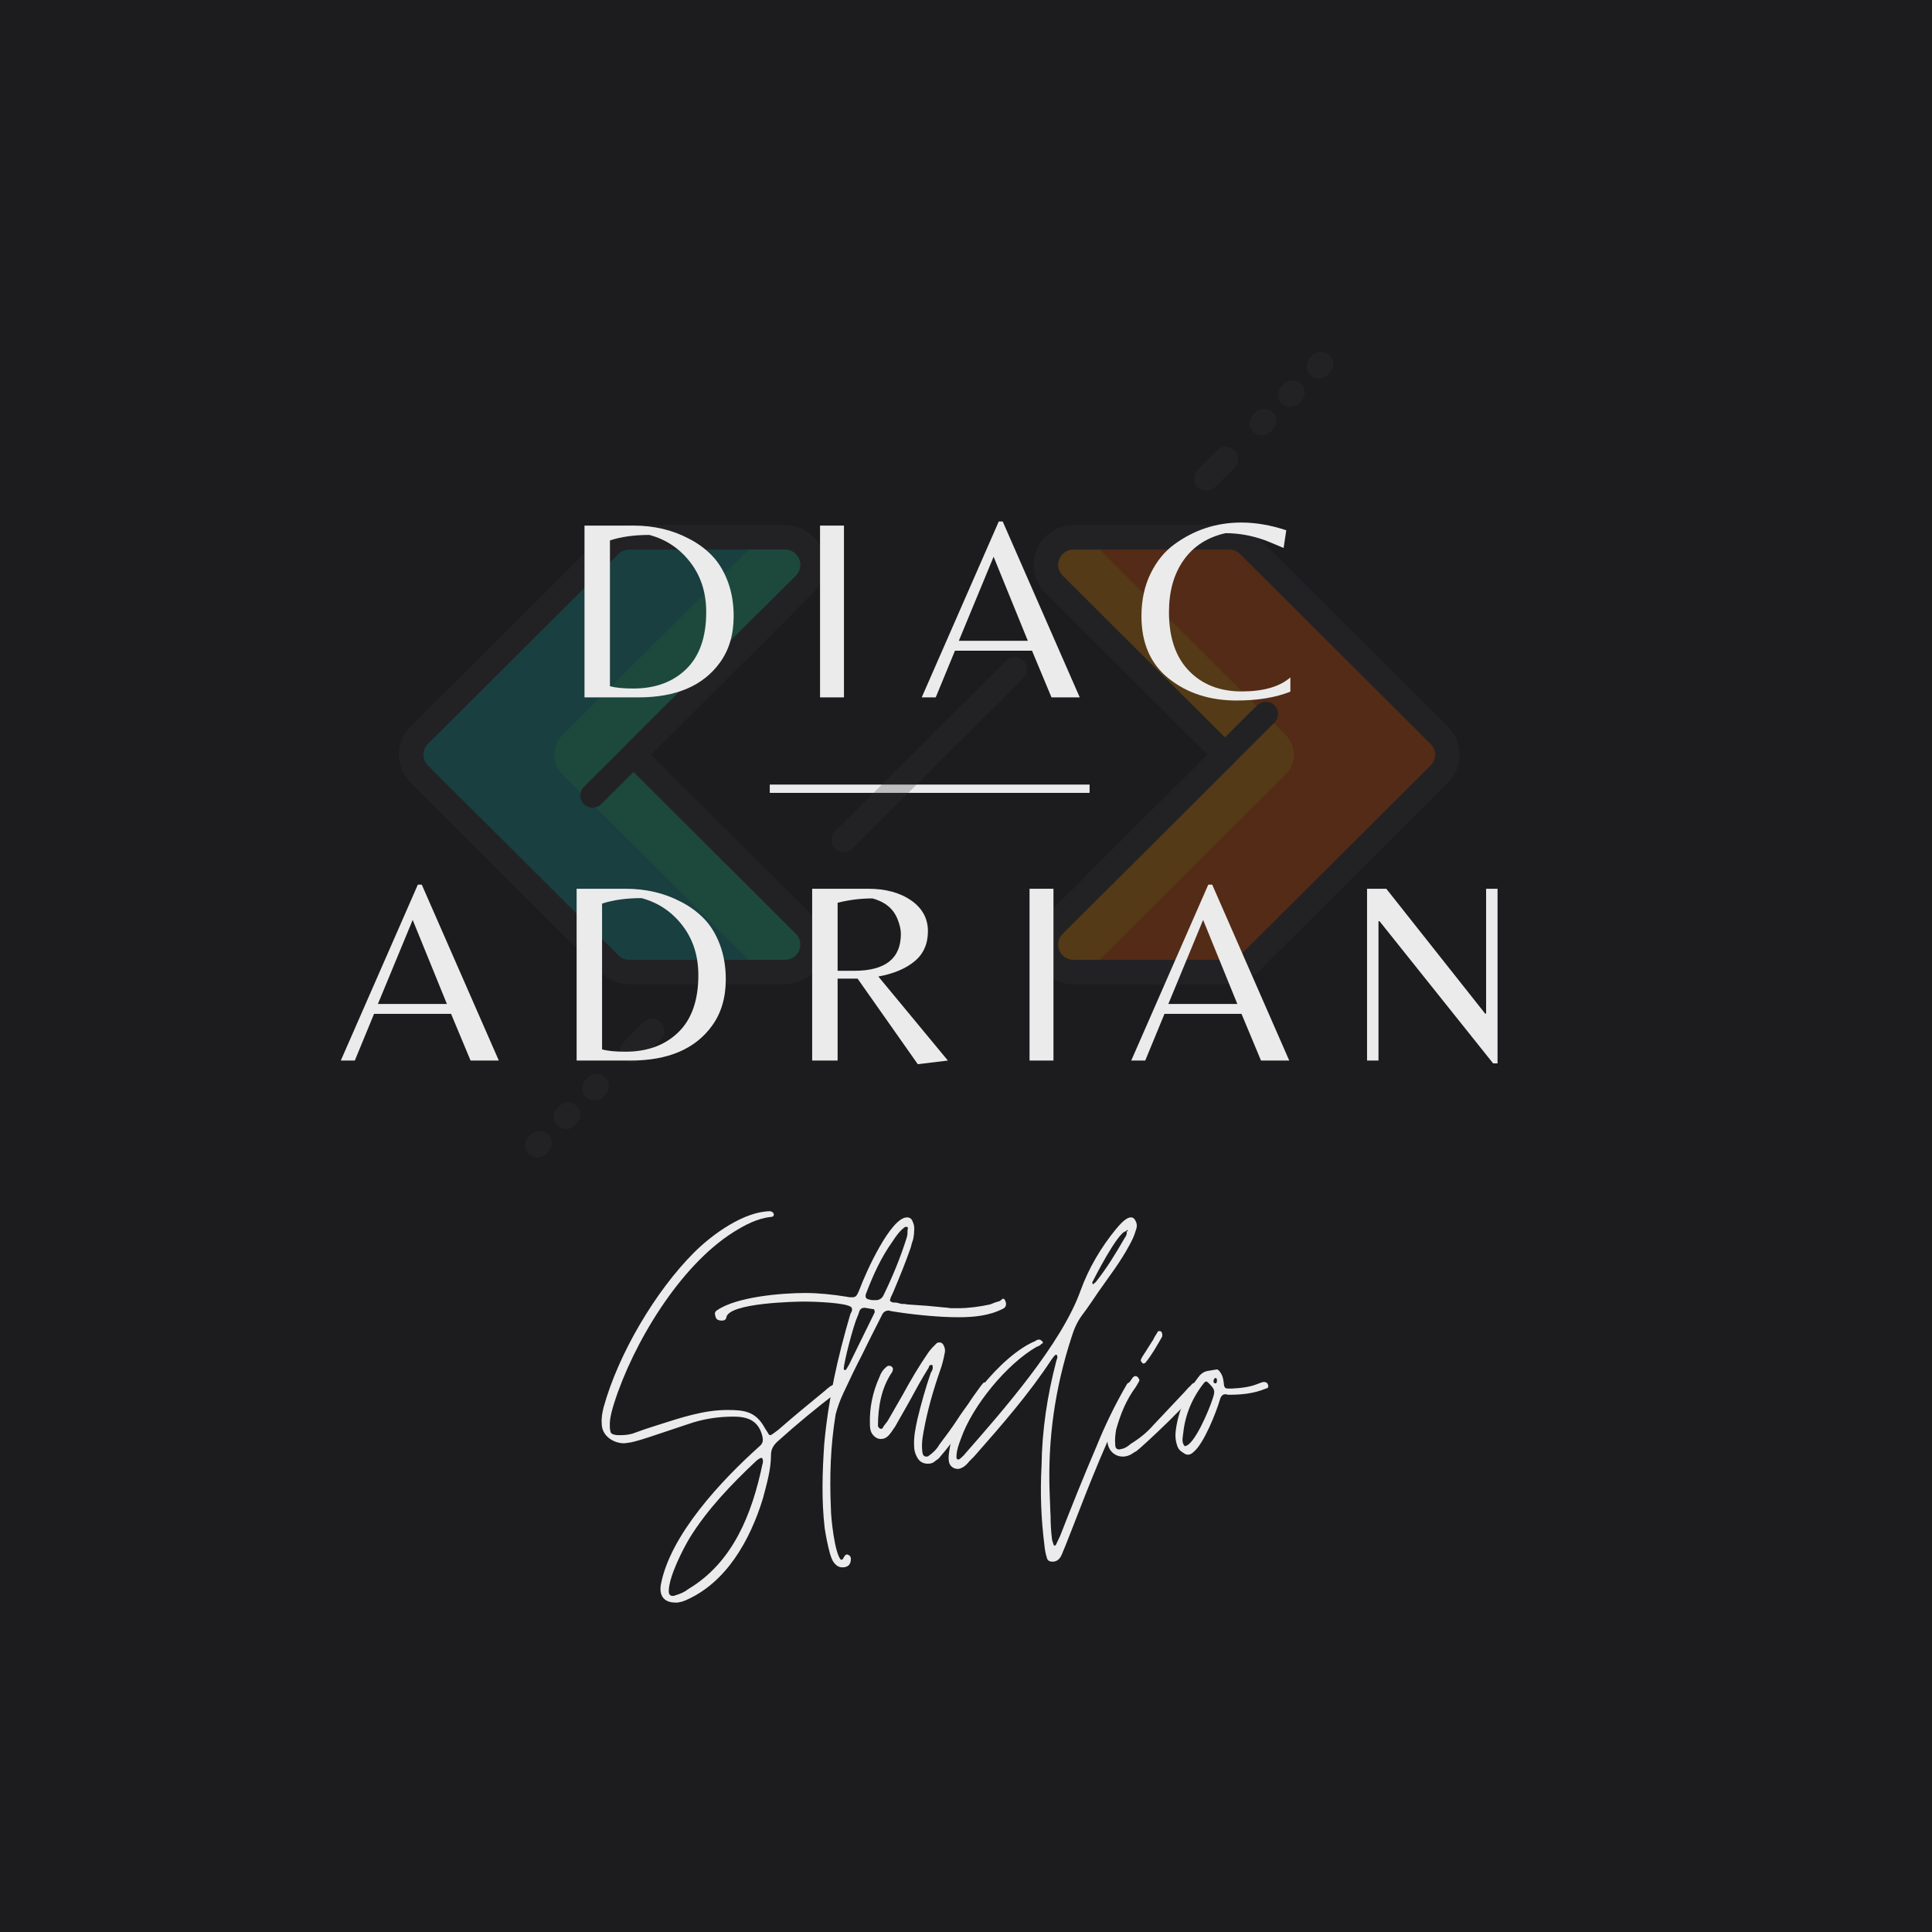
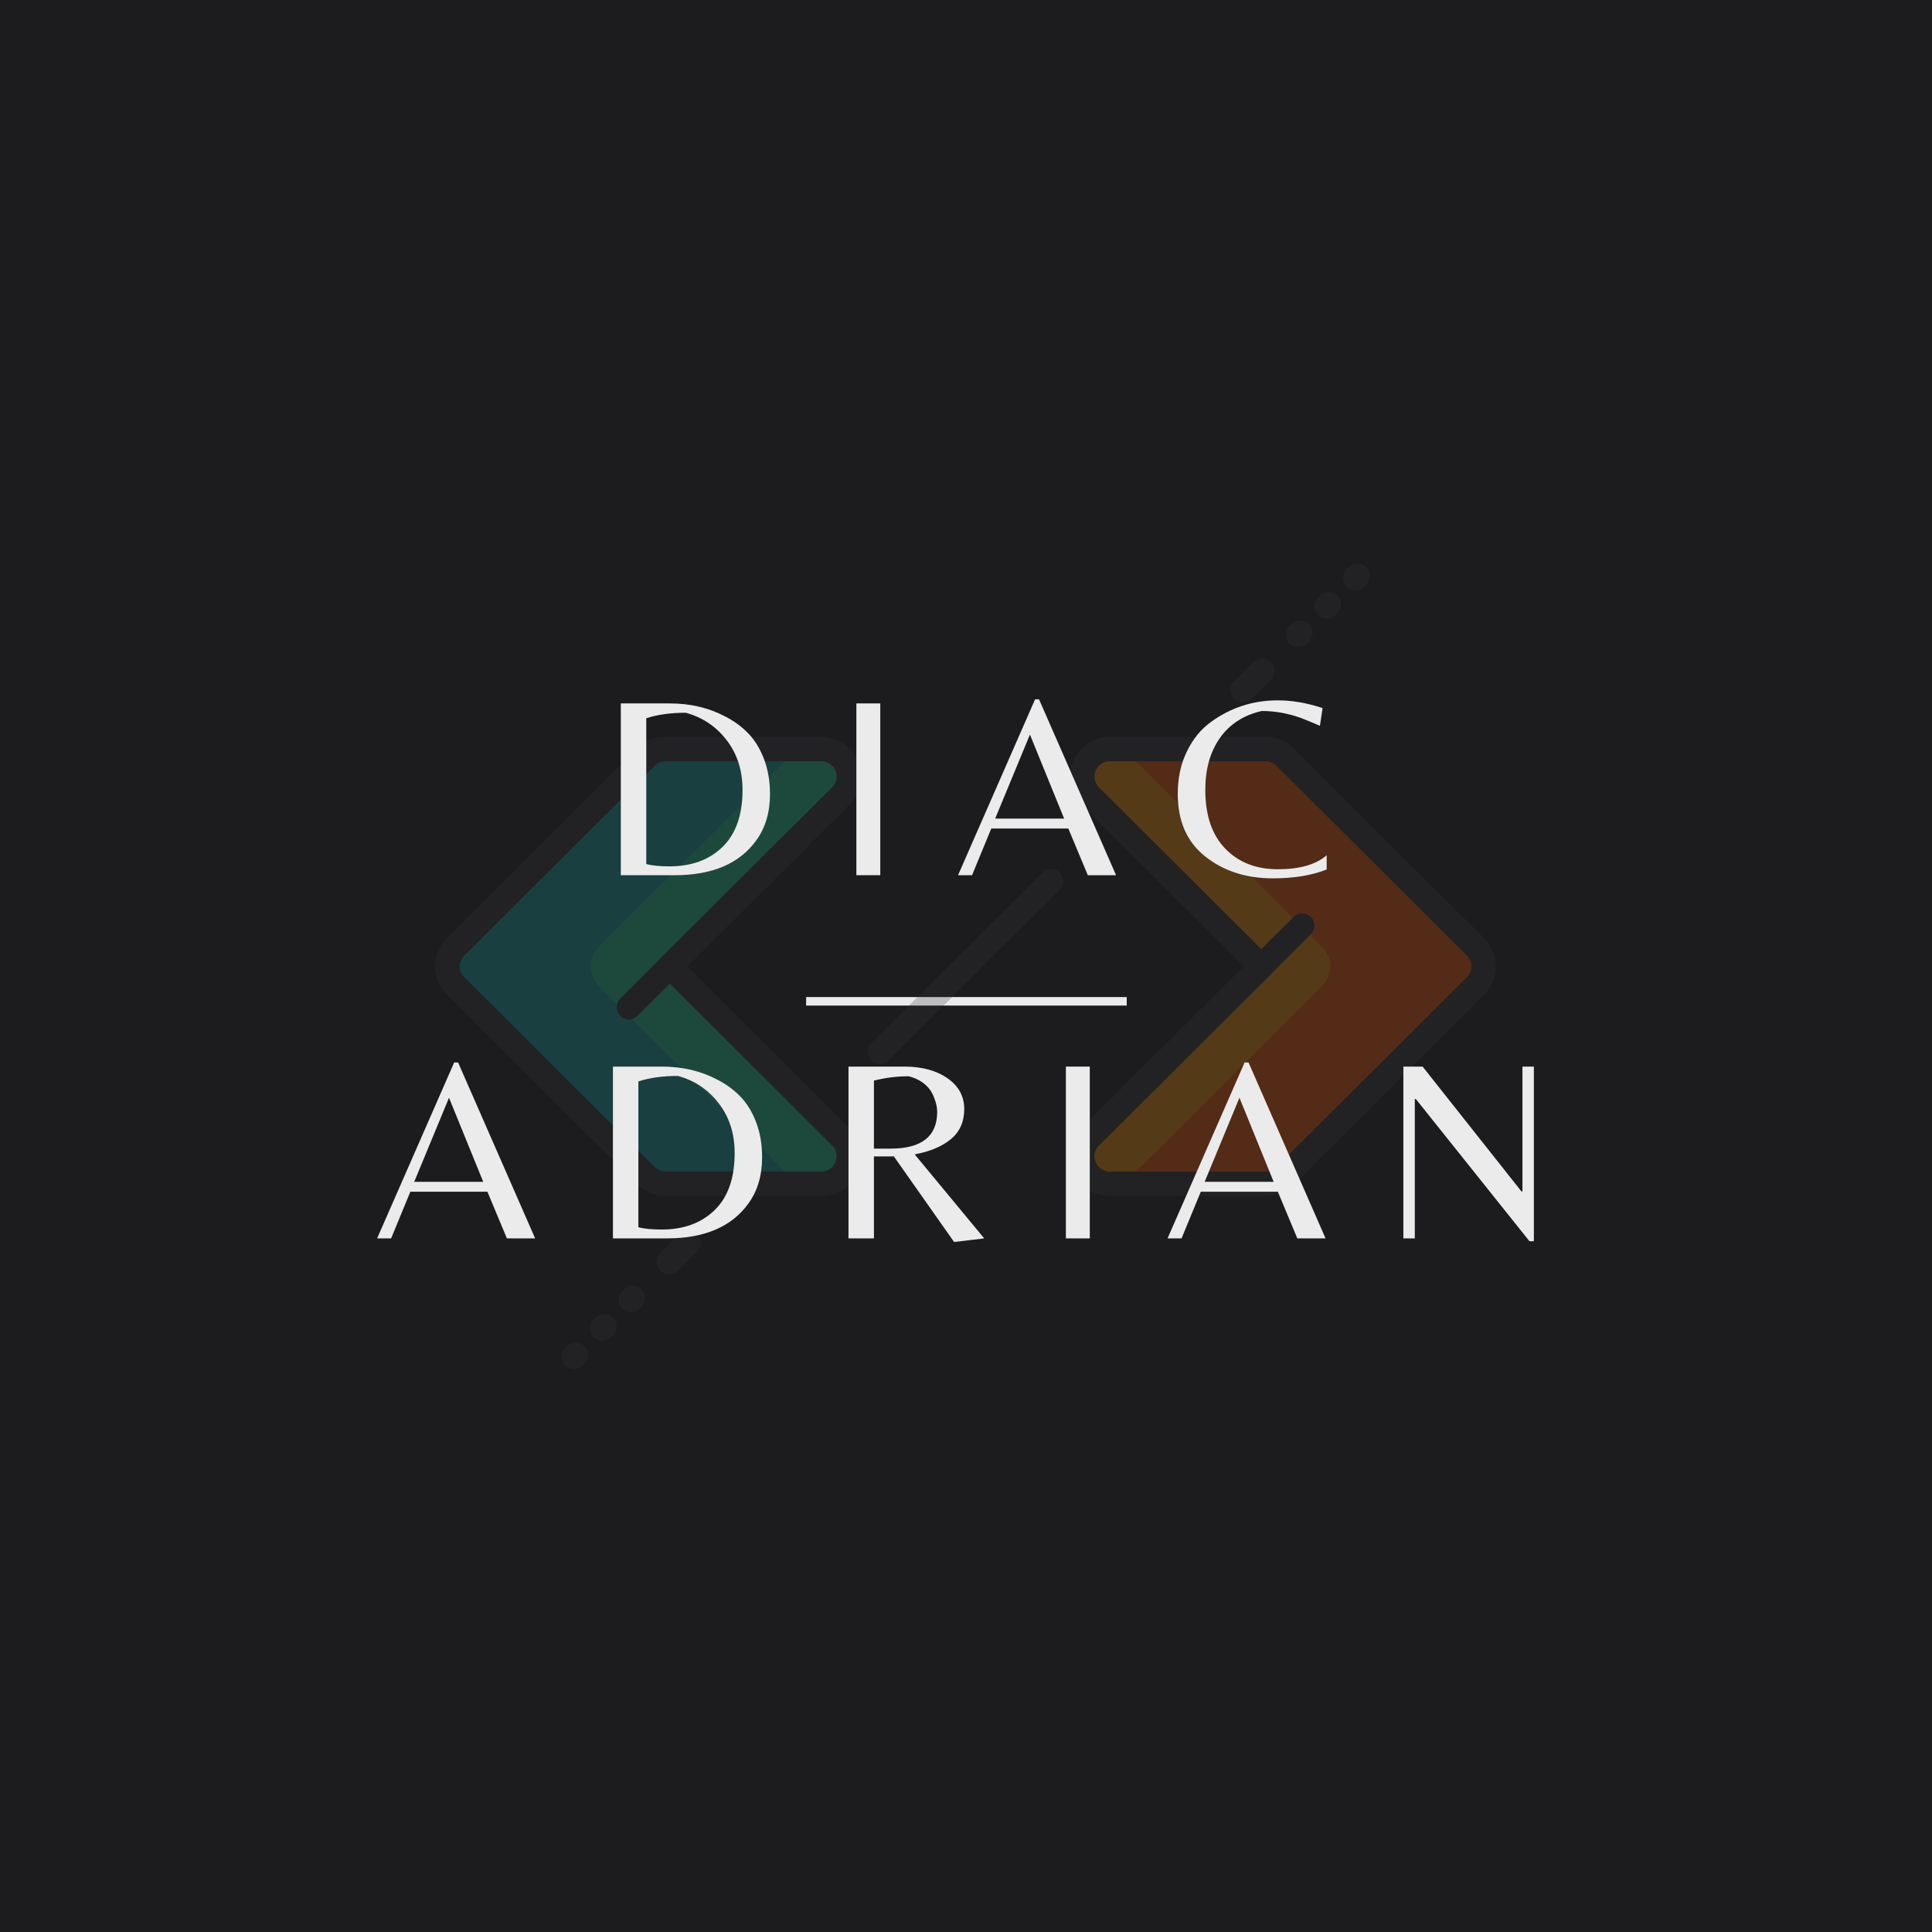
<svg xmlns="http://www.w3.org/2000/svg" xmlns:xlink="http://www.w3.org/1999/xlink" width="375pt" height="375pt" viewBox="0 0 375 375" version="1.2">
  <defs>
    <g>
      <symbol overflow="visible" id="glyph0-0">
        <path style="stroke:none;" d="" />
      </symbol>
      <symbol overflow="visible" id="glyph0-1">
        <path style="stroke:none;" d="M 4.531 0 L 4.531 -33.344 L 14.047 -33.344 C 18.016 -33.344 21.594 -32.5 24.781 -30.812 C 26.488 -29.945 27.977 -28.859 29.25 -27.547 C 30.531 -26.234 31.555 -24.562 32.328 -22.531 C 33.098 -20.5 33.484 -18.242 33.484 -15.766 C 33.484 -12.203 32.594 -9.195 30.812 -6.75 C 27.562 -2.25 22.289 0 15 0 Z M 14 -1.719 C 18.258 -1.719 21.68 -2.973 24.266 -5.484 C 26.859 -8.004 28.156 -11.695 28.156 -16.562 C 28.156 -20.32 27.129 -23.535 25.078 -26.203 C 23.023 -28.879 20.375 -30.656 17.125 -31.531 C 14.195 -31.531 11.645 -31.176 9.469 -30.469 L 9.469 -2.172 C 10.539 -1.867 12.051 -1.719 14 -1.719 Z M 14 -1.719 " />
      </symbol>
      <symbol overflow="visible" id="glyph0-2">
        <path style="stroke:none;" d="M 9.172 -33.344 L 9.172 0 L 4.531 0 L 4.531 -33.344 Z M 9.172 -33.344 " />
      </symbol>
      <symbol overflow="visible" id="glyph0-3">
        <path style="stroke:none;" d="M 0.5 0 L 15.453 -34.141 L 16.219 -34.141 L 31.172 0 L 25.688 0 L 21.906 -9.062 L 6.953 -9.062 L 3.219 0 Z M 7.703 -10.984 L 21.094 -10.984 L 14.453 -27.297 Z M 7.703 -10.984 " />
      </symbol>
      <symbol overflow="visible" id="glyph0-4">
        <path style="stroke:none;" d="M 19.891 0.609 C 14.691 0.609 10.312 -0.801 6.75 -3.625 C 3.188 -6.445 1.406 -10.492 1.406 -15.766 C 1.406 -18.848 1.992 -21.598 3.172 -24.016 C 4.348 -26.43 5.895 -28.332 7.812 -29.719 C 11.664 -32.531 15.992 -33.938 20.797 -33.938 C 23.586 -33.938 26.492 -33.438 29.516 -32.438 L 29 -29 C 27.426 -29.676 26.203 -30.18 25.328 -30.516 C 22.805 -31.422 20.27 -31.875 17.719 -31.875 C 14.195 -31.07 11.488 -29.328 9.594 -26.641 C 7.695 -23.953 6.75 -20.594 6.75 -16.562 C 6.75 -11.633 8.039 -7.832 10.625 -5.156 C 13.207 -2.488 16.613 -1.156 20.844 -1.156 C 25.07 -1.156 28.227 -2.062 30.312 -3.875 L 30.312 -1.109 C 27.426 0.035 23.953 0.609 19.891 0.609 Z M 19.891 0.609 " />
      </symbol>
      <symbol overflow="visible" id="glyph0-5">
        <path style="stroke:none;" d="M 9.469 -15.906 L 9.469 0 L 4.531 0 L 4.531 -33.344 L 15.406 -33.344 C 18.801 -33.344 21.582 -32.586 23.75 -31.078 C 25.914 -29.566 27 -27.578 27 -25.109 C 27 -22.641 26.133 -20.691 24.406 -19.266 C 22.676 -17.836 20.332 -16.852 17.375 -16.312 L 30.875 0 L 25.031 0.703 L 13.344 -15.906 Z M 9.469 -17.422 L 12.688 -17.422 C 18.727 -17.422 21.75 -19.805 21.75 -24.578 C 21.75 -25.379 21.551 -26.285 21.156 -27.297 C 20.383 -29.41 18.738 -30.801 16.219 -31.469 C 13.938 -31.469 11.688 -31.188 9.469 -30.625 Z M 9.469 -17.422 " />
      </symbol>
      <symbol overflow="visible" id="glyph0-6">
        <path style="stroke:none;" d="M 29.859 0.547 L 29 0.547 L 6.953 -27.047 L 6.75 -27.047 L 6.75 0 L 4.531 0 L 4.531 -33.344 L 8.266 -33.344 L 27.453 -9.109 L 27.641 -9.109 L 27.641 -33.344 L 29.859 -33.344 Z M 29.859 0.547 " />
      </symbol>
-       <symbol overflow="visible" id="glyph1-0">
-         <path style="stroke:none;" d="M 14.305 5.262 L 14.676 5.262 C 15.32 5.168 15.691 5.078 16.336 4.801 C 24.18 1.383 28.797 -6.828 31.289 -14.953 C 32.027 -17.812 32.855 -20.488 32.855 -23.441 C 32.855 -24.457 33.32 -25.289 34.148 -26.027 C 37.84 -29.352 41.531 -32.395 45.5 -35.441 C 45.871 -35.719 46.148 -35.902 46.332 -36.086 C 46.426 -36.18 46.516 -36.363 46.516 -36.641 C 46.516 -36.918 46.426 -37.102 46.238 -37.195 C 46.148 -37.379 46.055 -37.473 45.777 -37.473 C 45.688 -37.473 45.594 -37.473 45.5 -37.379 C 45.133 -37.102 44.762 -36.918 44.395 -36.734 C 44.023 -36.457 43.656 -36.18 43.379 -35.902 C 40.332 -33.41 37.195 -30.828 34.242 -28.242 C 33.41 -27.598 32.855 -27.227 32.766 -27.227 C 32.582 -27.227 32.395 -27.32 32.305 -27.598 C 32.211 -27.781 31.934 -28.148 31.656 -28.613 C 29.902 -31.844 27.688 -32.117 24.367 -32.117 C 19.844 -32.117 15.414 -30.641 11.074 -29.258 C 10.246 -28.98 9.32 -28.703 8.492 -28.426 C 7.66 -28.148 6.738 -27.781 5.906 -27.504 C 5.168 -27.32 4.43 -27.227 3.691 -27.227 C 3.23 -27.227 2.77 -27.227 2.492 -27.32 C 1.938 -27.41 1.66 -27.688 1.66 -28.148 C 1.57 -28.426 1.57 -28.613 1.57 -28.887 C 1.57 -29.164 1.57 -29.352 1.57 -29.625 C 1.66 -31.012 2.031 -32.211 2.398 -33.41 C 6.09 -45.039 15.137 -60.086 25.566 -66.637 C 27.781 -68.023 30.18 -69.312 32.855 -69.59 C 33.227 -69.59 33.41 -69.773 33.41 -70.145 C 33.32 -70.422 33.043 -70.605 32.766 -70.699 C 27.688 -70.699 21.504 -66.27 17.906 -62.668 C 10.43 -55.191 3.23 -43.008 0.371 -32.672 C 0.094 -31.566 -0.094 -30.551 0 -29.441 C 0 -27.137 2.215 -25.656 4.336 -25.656 C 4.613 -25.656 5.078 -25.75 5.723 -25.844 C 6.922 -26.121 8.121 -26.488 9.23 -26.859 L 16.707 -29.352 C 19.566 -30.363 22.52 -30.828 25.566 -30.828 C 28.148 -30.828 30.273 -30.18 31.102 -27.32 C 31.379 -26.305 31.379 -25.656 30.551 -25.012 C 23.352 -18.551 13.199 -7.844 11.445 1.938 C 11.168 4.062 12.184 5.262 14.305 5.262 Z M 13.754 3.969 C 13.289 3.969 13.012 3.691 13.012 3.047 C 13.012 0.277 15.691 -4.984 17.074 -7.293 C 20.488 -12.828 25.195 -17.719 29.902 -22.152 C 29.996 -22.242 30.18 -22.426 30.363 -22.52 C 30.457 -22.613 30.641 -22.703 30.828 -22.797 C 31.012 -22.891 31.195 -22.797 31.289 -22.426 C 31.289 -22.059 31.289 -21.781 31.195 -21.598 C 29.164 -11.906 25.473 -2.586 16.891 2.586 C 16.059 3.23 15.23 3.598 14.215 3.875 C 14.121 3.969 13.938 3.969 13.754 3.969 Z M 13.754 3.969 " />
-       </symbol>
-       <symbol overflow="visible" id="glyph1-1">
-         <path style="stroke:none;" d="M 2.309 -1.57 C 3.414 -1.57 3.969 -2.121 3.969 -3.23 C 3.969 -3.598 3.785 -3.875 3.508 -3.969 C 3.414 -3.969 3.414 -3.969 3.414 -4.062 C 3.324 -4.062 3.324 -4.062 3.23 -4.062 C 3.047 -4.062 2.859 -3.969 2.77 -3.785 C 2.676 -3.691 2.586 -3.508 2.492 -3.324 C 2.398 -3.137 2.309 -3.047 2.031 -3.047 C 0.832 -4.246 0.094 -11.168 0.094 -12.922 C -0.184 -19.105 0 -25.105 1.016 -31.289 C 1.383 -32.672 1.848 -33.965 2.492 -35.348 C 3.691 -37.934 4.891 -40.426 6.184 -42.918 C 7.383 -45.41 8.676 -47.902 9.969 -50.484 C 10.246 -51.133 10.707 -51.41 11.262 -51.41 C 11.352 -51.41 11.445 -51.41 11.535 -51.41 C 11.535 -51.316 11.629 -51.316 11.723 -51.316 C 15.504 -50.672 20.859 -50.117 24.828 -50.117 C 27.781 -50.117 30.828 -50.395 33.504 -51.777 C 34.148 -52.055 34.242 -52.793 33.871 -53.438 C 33.781 -53.625 33.688 -53.715 33.504 -53.715 C 33.41 -53.715 33.32 -53.625 33.227 -53.531 C 33.133 -53.438 32.949 -53.348 32.855 -53.254 C 32.582 -53.16 32.211 -53.07 31.934 -52.977 C 31.656 -52.887 31.289 -52.699 31.012 -52.609 C 28.887 -52.148 26.766 -51.871 24.734 -51.871 C 24.457 -51.871 24.09 -51.871 23.812 -51.871 C 23.441 -51.871 23.074 -51.871 22.797 -51.961 C 21.414 -52.055 20.121 -52.238 18.828 -52.332 C 17.445 -52.422 16.152 -52.516 14.859 -52.609 C 14.582 -52.699 14.305 -52.699 14.027 -52.699 C 13.754 -52.699 13.383 -52.793 13.105 -52.887 C 12.828 -52.977 12.551 -52.977 12.273 -52.977 C 12 -52.977 11.812 -53.07 11.535 -53.348 C 11.629 -53.715 11.723 -54.086 11.906 -54.363 C 12 -54.641 12.184 -54.914 12.273 -55.191 C 13.477 -58.055 14.582 -60.73 15.598 -63.684 C 15.691 -64.145 15.875 -64.699 16.059 -65.254 C 16.152 -65.715 16.242 -66.27 16.242 -66.82 C 16.336 -67.469 16.242 -68.113 15.969 -68.668 C 15.781 -69.223 15.414 -69.5 14.859 -69.5 C 11.723 -69.5 6.922 -58.977 5.629 -55.469 C 5.168 -54.363 4.984 -53.992 4.246 -53.992 C 3.875 -53.992 3.508 -53.992 3.23 -54.086 C 0.371 -54.547 -2.309 -54.824 -4.891 -54.824 C -9.508 -54.824 -18.184 -54.086 -21.965 -51.5 C -22.426 -51.223 -22.52 -50.855 -22.336 -50.395 C -22.242 -49.746 -21.875 -49.469 -21.043 -49.469 C -20.582 -49.469 -20.305 -49.656 -20.211 -50.023 C -19.938 -52.977 -6.277 -53.16 -4.984 -53.16 C -3.508 -53.16 3.137 -52.977 4.062 -52.055 C 4.336 -51.594 4.152 -51.223 3.875 -50.762 C 1.383 -42.27 -0.371 -34.426 -1.199 -25.566 C -1.57 -20.027 -1.754 -14.676 -1.109 -9.137 C -0.832 -7.383 -0.555 -6 -0.094 -4.246 C 0.184 -3.414 0.371 -2.676 1.109 -2.031 C 1.383 -1.754 1.848 -1.57 2.309 -1.57 Z M 2.676 -39.871 C 2.676 -39.871 2.676 -39.965 2.586 -40.055 C 2.586 -41.348 4.43 -48.453 5.262 -50.301 C 5.352 -50.395 5.352 -50.578 5.445 -50.762 C 5.539 -50.945 5.539 -51.133 5.629 -51.316 C 5.816 -51.777 6.184 -51.961 6.645 -51.961 L 8.305 -51.684 C 8.398 -51.684 8.492 -51.684 8.492 -51.594 C 8.492 -51.5 8.492 -51.5 8.582 -51.41 L 8.582 -51.039 L 3.598 -40.887 L 3.047 -39.965 C 2.953 -39.871 2.859 -39.871 2.676 -39.871 Z M 8.859 -53.438 C 8.215 -53.438 7.844 -53.438 7.66 -53.531 C 6.922 -53.625 6.645 -53.992 6.922 -54.73 C 8.305 -58.332 9.785 -61.652 12.09 -64.883 C 12.738 -65.898 13.477 -66.914 14.492 -67.652 C 14.766 -67.652 14.859 -67.652 14.859 -67.652 C 14.953 -67.652 15.043 -67.559 15.043 -67.375 C 14.953 -67.098 14.953 -66.73 14.953 -66.453 C 14.953 -66.082 14.859 -65.715 14.766 -65.438 C 13.566 -61.652 12.09 -58.055 10.336 -54.453 C 10.059 -53.809 9.508 -53.438 8.859 -53.438 Z M 8.859 -53.438 " />
-       </symbol>
-       <symbol overflow="visible" id="glyph1-2">
-         <path style="stroke:none;" d="M 11.074 -21.688 C 11.723 -21.688 12.184 -21.875 12.645 -22.336 C 13.012 -22.52 13.289 -22.797 13.477 -23.074 C 14.215 -23.906 14.859 -24.734 15.504 -25.566 L 22.152 -35.258 C 22.242 -35.348 22.426 -35.535 22.52 -35.719 C 22.613 -35.902 22.703 -36.086 22.797 -36.273 C 23.074 -36.641 22.797 -37.102 22.426 -37.379 C 22.336 -37.473 22.242 -37.473 22.152 -37.473 C 21.965 -37.473 21.781 -37.379 21.688 -37.195 C 21.504 -37.012 21.32 -36.734 21.043 -36.363 C 20.305 -35.348 19.566 -34.332 18.922 -33.32 C 18.184 -32.305 17.445 -31.289 16.797 -30.273 C 16.242 -29.441 15.691 -28.613 15.137 -27.875 C 14.492 -27.043 13.938 -26.211 13.289 -25.383 C 12.828 -24.551 12.09 -23.812 11.168 -23.168 C 11.074 -23.074 10.891 -23.074 10.707 -23.074 C 10.43 -23.074 10.152 -23.258 10.059 -23.629 C 9.785 -25.105 9.969 -26.488 10.246 -27.965 C 10.984 -32.027 12.09 -35.902 13.477 -39.871 C 13.844 -40.887 14.121 -41.996 14.305 -43.008 C 14.492 -43.656 14.398 -44.211 14.027 -44.855 C 13.844 -45.133 13.566 -45.227 13.289 -45.227 C 13.012 -45.227 12.828 -45.133 12.738 -45.039 C 12.09 -44.395 11.629 -43.934 11.168 -43.285 C 9.32 -40.609 7.754 -37.934 6.184 -35.07 L 3.324 -30.09 C 3.137 -29.812 2.953 -29.535 2.77 -29.352 C 2.586 -29.074 2.398 -28.887 2.309 -28.613 C 2.121 -28.426 1.938 -28.426 1.754 -28.52 C 1.66 -28.613 1.477 -28.703 1.383 -28.98 C 1.383 -32.672 2.031 -36.457 4.152 -39.504 C 4.336 -39.965 4.336 -40.242 4.152 -40.426 C 3.969 -40.609 3.785 -40.703 3.598 -40.703 C 3.324 -40.703 3.137 -40.609 2.953 -40.426 C 2.398 -39.965 1.938 -39.316 1.66 -38.488 C 0.371 -35.625 -0.277 -32.582 -0.184 -29.441 C -0.184 -28.703 -0.094 -28.059 0.184 -27.598 C 0.645 -26.859 1.293 -26.488 1.938 -26.488 C 2.492 -26.488 2.953 -26.672 3.414 -27.137 C 3.875 -27.598 4.246 -28.242 4.707 -28.887 L 7.383 -33.594 C 8.582 -35.809 9.785 -38.027 11.168 -40.242 C 11.262 -40.332 11.262 -40.516 11.352 -40.703 C 11.445 -40.793 11.629 -40.887 11.906 -40.887 C 12.184 -40.242 11.906 -39.777 11.629 -39.316 C 10.613 -36.363 9.785 -33.41 9.047 -30.363 C 8.676 -28.613 8.305 -26.949 8.398 -25.195 C 8.398 -24.367 8.582 -23.719 8.859 -23.168 C 9.32 -22.152 10.059 -21.688 11.074 -21.688 Z M 11.074 -21.688 " />
-       </symbol>
-       <symbol overflow="visible" id="glyph1-3">
-         <path style="stroke:none;" d="M 14.492 -2.676 C 15.691 -2.676 16.152 -3.598 16.52 -4.613 C 17.168 -6.09 17.719 -7.66 18.367 -9.23 C 21.781 -18.09 25.289 -26.949 29.625 -35.441 C 29.902 -35.902 29.996 -36.273 30.09 -36.641 C 30.18 -36.918 29.996 -37.102 29.719 -37.379 C 29.625 -37.473 29.535 -37.473 29.441 -37.473 C 29.352 -37.473 29.164 -37.379 28.98 -37.195 C 26.672 -33.227 24.734 -29.258 22.98 -24.918 C 20.488 -19.105 18.273 -13.566 15.969 -7.66 L 15.137 -5.906 C 15.137 -5.816 15.043 -5.816 14.766 -5.816 C 14.676 -6.09 14.492 -6.555 14.398 -7.016 C 14.215 -8.492 14.121 -9.969 14.121 -11.535 C 14.027 -13.012 14.027 -14.492 13.938 -16.059 C 13.566 -26.488 14.953 -36.273 18.184 -46.238 C 18.645 -47.715 19.199 -49.102 20.211 -50.484 C 21.414 -52.055 22.426 -53.625 23.441 -55.102 C 24.457 -56.578 25.566 -58.055 26.582 -59.531 C 27.598 -61.008 28.613 -62.574 29.441 -64.145 C 29.902 -64.977 30.363 -65.898 30.641 -66.914 C 30.918 -67.559 30.918 -68.113 30.734 -68.574 C 30.457 -69.223 30.18 -69.5 29.719 -69.5 C 28.703 -69.5 27.504 -68.023 26.859 -67.281 C 23.906 -63.684 21.504 -59.621 19.938 -55.285 C 16.242 -44.949 4.891 -32.027 -2.309 -23.812 C -2.676 -23.352 -3.047 -22.98 -3.508 -22.613 C -3.598 -22.52 -3.691 -22.52 -3.969 -22.52 C -4.062 -22.613 -4.152 -22.797 -4.152 -22.891 C -4.152 -24.273 -3.691 -25.473 -3.23 -26.672 C -1.016 -32.949 5.629 -41.07 11.445 -44.395 C 11.812 -44.484 12.09 -44.672 12.367 -44.949 C 12.645 -45.039 12.738 -45.227 12.461 -45.5 C 12.367 -45.594 12.273 -45.594 12.184 -45.688 C 12.09 -45.777 12 -45.777 11.906 -45.777 C 11.629 -45.777 11.352 -45.688 11.168 -45.5 C 4.613 -42.824 -4.613 -31.566 -5.539 -24.18 C -5.629 -23.535 -5.723 -22.891 -5.629 -22.242 C -5.539 -21.227 -4.707 -20.676 -3.875 -20.676 C -3.508 -20.676 -3.137 -20.859 -2.676 -21.137 C -2.309 -21.414 -1.938 -21.781 -1.66 -22.152 C -1.383 -22.426 -1.016 -22.797 -0.738 -23.074 C 4.707 -29.258 9.875 -35.164 14.305 -41.902 C 14.582 -42.27 14.766 -42.547 14.953 -42.734 C 15.043 -42.824 15.137 -42.824 15.32 -42.824 C 15.598 -42.363 15.32 -41.996 15.23 -41.625 C 13.477 -34.887 12.461 -28.242 12.367 -21.227 C 12.09 -16.059 12.273 -11.074 12.922 -5.906 C 13.012 -5.078 13.105 -4.336 13.383 -3.508 C 13.477 -2.953 13.844 -2.676 14.492 -2.676 Z M 22.426 -56.484 C 22.242 -56.668 22.152 -56.855 22.242 -56.945 C 22.52 -57.5 27.227 -66.82 28.797 -66.82 C 28.887 -67.008 28.98 -67.098 29.074 -67.008 C 29.164 -66.914 29.074 -66.82 28.887 -66.73 C 28.98 -66.27 28.797 -65.898 28.52 -65.531 C 26.766 -62.484 25.012 -59.621 22.891 -56.945 C 22.797 -56.855 22.703 -56.762 22.613 -56.762 C 22.52 -56.668 22.52 -56.578 22.426 -56.484 Z M 22.426 -56.484 " />
-       </symbol>
-       <symbol overflow="visible" id="glyph1-4">
-         <path style="stroke:none;" d="M 0.094 -23.074 C 0.555 -23.074 0.922 -23.168 1.383 -23.352 C 1.66 -23.441 1.848 -23.629 2.031 -23.719 C 2.215 -23.812 2.398 -23.996 2.676 -24.09 C 3.414 -24.551 14.676 -34.98 14.676 -36.457 C 14.582 -36.824 14.398 -37.379 13.938 -37.379 C 13.844 -37.379 13.66 -37.289 13.566 -37.195 C 13.289 -36.918 13.105 -36.641 12.828 -36.457 C 12.551 -36.18 12.367 -35.902 12.09 -35.625 L 6 -29.164 C 4.801 -27.781 3.324 -26.582 1.66 -25.566 C 1.016 -25.012 0.461 -24.645 -0.184 -24.551 L -0.555 -24.457 C -1.109 -24.457 -1.383 -24.734 -1.383 -25.383 C -1.477 -26.305 -1.383 -27.32 -1.199 -28.336 C -0.371 -31.289 0.738 -34.059 2.586 -36.551 C 2.77 -36.824 2.953 -37.195 3.23 -37.656 C 3.508 -37.934 2.953 -38.672 2.676 -38.672 C 2.398 -38.766 2.121 -38.578 1.938 -38.301 C -0.371 -35.07 -2.215 -31.75 -2.859 -27.781 C -2.953 -27.137 -2.953 -26.395 -2.859 -25.656 C -2.586 -24.09 -1.383 -23.074 0.094 -23.074 Z M 3.969 -41.164 C 4.152 -41.07 4.336 -41.164 4.523 -41.348 C 5.723 -42.824 6.645 -44.484 7.66 -46.238 C 7.754 -46.332 7.754 -46.516 7.754 -46.887 C 7.66 -46.977 7.66 -47.07 7.66 -47.164 C 7.66 -47.254 7.566 -47.254 7.477 -47.348 C 7.383 -47.441 7.293 -47.441 7.199 -47.441 C 7.016 -47.441 6.828 -47.348 6.738 -47.07 C 6.461 -46.609 6.184 -46.238 6 -45.777 C 5.723 -45.316 5.445 -44.949 5.168 -44.484 C 4.801 -43.84 4.336 -43.195 3.875 -42.457 L 3.598 -41.902 C 3.508 -41.625 3.691 -41.441 3.969 -41.164 Z M 3.969 -41.164 " />
-       </symbol>
-       <symbol overflow="visible" id="glyph1-5">
-         <path style="stroke:none;" d="M 0.184 -23.441 C 0.555 -23.441 0.922 -23.629 1.199 -23.906 C 3.23 -25.473 5.629 -31.566 6.367 -34.059 C 6.555 -34.797 6.922 -35.164 7.383 -35.164 C 7.566 -35.164 7.754 -35.164 7.938 -35.07 C 10.523 -35.07 12.828 -35.258 15.32 -36.273 C 15.781 -36.363 15.875 -36.641 15.691 -37.102 C 15.598 -37.379 15.32 -37.562 14.859 -37.562 C 14.398 -37.473 14.027 -37.289 13.754 -37.195 C 12.184 -36.551 10.43 -36.363 8.676 -36.273 L 8.121 -36.273 C 7.293 -36.273 7.199 -36.457 7.105 -37.562 C 7.016 -38.301 6.828 -38.949 6.461 -39.41 C 6.184 -39.871 5.906 -40.055 5.629 -39.965 C 5.078 -39.871 4.523 -39.777 3.969 -39.688 C 3.414 -39.594 2.953 -39.316 2.492 -38.855 C -0.094 -35.625 -1.754 -31.934 -2.215 -27.875 C -2.309 -26.949 -2.215 -26.121 -1.938 -25.289 C -1.754 -24.645 -1.383 -24.18 -0.738 -23.812 C -0.371 -23.535 -0.094 -23.441 0.184 -23.441 Z M -0.461 -25.105 C -1.109 -25.844 -0.832 -26.766 -0.738 -27.598 C -0.371 -31.102 0.922 -34.332 3.23 -37.289 C 3.324 -37.379 3.414 -37.562 3.691 -37.656 C 3.785 -37.656 3.969 -37.562 4.062 -37.473 C 5.445 -36.086 5.539 -35.902 4.891 -34.059 C 4.336 -32.305 1.383 -25.105 -0.461 -25.105 Z M 5.629 -37.289 C 5.168 -37.289 5.078 -37.473 5.168 -37.934 C 5.262 -38.211 5.445 -38.395 5.629 -38.301 C 5.723 -38.301 5.816 -38.117 5.816 -37.84 C 5.816 -37.562 5.723 -37.379 5.629 -37.289 Z M 5.629 -37.289 " />
-       </symbol>
    </g>
    <filter id="alpha" filterUnits="objectBoundingBox" x="0%" y="0%" width="100%" height="100%">
      <feColorMatrix type="matrix" in="SourceGraphic" values="0 0 0 0 1 0 0 0 0 1 0 0 0 0 1 0 0 0 1 0" />
    </filter>
    <mask id="mask0">
      <g filter="url(#alpha)">
        <rect x="0" y="0" width="375" height="375" style="fill:rgb(0%,0%,0%);fill-opacity:0.247;stroke:none;" />
      </g>
    </mask>
    <clipPath id="clip2">
-       <path d="M 124 34 L 207.238 34 L 207.238 125 L 124 125 Z M 124 34 " />
+       <path d="M 123 35 L 206.285 35 L 206.285 125 L 123 125 Z M 123 35 " />
    </clipPath>
    <clipPath id="clip3">
-       <path d="M 177 1.031 L 183 1.031 L 183 7 L 177 7 Z M 177 1.031 " />
+       <path d="M 0.035 35 L 84 35 L 84 125 L 0.035 125 Z M 0.035 35 " />
    </clipPath>
    <clipPath id="clip4">
-       <path d="M 25 152 L 32 152 L 32 157.781 L 25 157.781 Z M 25 152 " />
+       <path d="M 176 1.125 L 182 1.125 L 182 7 L 176 7 Z M 176 1.125 " />
+     </clipPath>
+     <clipPath id="clip5">
+       <path d="M 24 152 L 31 152 L 31 157.875 L 24 157.875 Z M 24 152 " />
    </clipPath>
    <clipPath id="clip1">
-       <rect x="0" y="0" width="208" height="158" />
+       <rect x="0" y="0" width="207" height="158" />
    </clipPath>
    <g id="surface5" clip-path="url(#clip1)">
-       <path style=" stroke:none;fill-rule:nonzero;fill:rgb(100%,35.689%,0%);fill-opacity:1;" d="M 201.355 75.719 L 164.379 38.863 C 163.379 37.863 162.02 37.301 160.598 37.301 L 130.359 37.301 C 128.199 37.301 126.246 38.602 125.422 40.59 C 124.594 42.582 125.051 44.875 126.578 46.398 L 159.773 79.484 L 126.578 112.574 C 125.051 114.098 124.594 116.387 125.422 118.379 C 126.246 120.367 128.199 121.668 130.359 121.668 L 160.598 121.668 C 162.02 121.668 163.379 121.105 164.379 120.105 L 201.355 83.25 C 202.359 82.254 202.922 80.898 202.922 79.484 C 202.922 78.07 202.355 76.715 201.355 75.719 Z M 201.355 75.719 " />
-       <path style=" stroke:none;fill-rule:nonzero;fill:rgb(100%,59.219%,0%);fill-opacity:1;" d="M 173.586 83.25 C 174.586 82.254 175.148 80.898 175.148 79.484 C 175.148 78.07 174.586 76.715 173.586 75.719 L 136.609 38.863 C 135.605 37.863 134.246 37.301 132.828 37.301 L 130.359 37.301 C 128.199 37.301 126.246 38.602 125.422 40.59 C 124.594 42.582 125.051 44.875 126.578 46.398 L 159.773 79.484 L 126.578 112.574 C 125.051 114.098 124.594 116.387 125.422 118.379 C 126.246 120.367 128.199 121.668 130.359 121.668 L 132.828 121.668 C 134.246 121.668 135.605 121.105 136.609 120.105 Z M 173.586 83.25 " />
-       <path style=" stroke:none;fill-rule:nonzero;fill:rgb(6.67%,66.669%,65.099%);fill-opacity:1;" d="M 81.312 40.59 C 80.484 38.602 78.535 37.301 76.375 37.301 L 46.133 37.301 C 44.715 37.301 43.355 37.863 42.352 38.863 L 5.375 75.719 C 4.375 76.715 3.809 78.07 3.809 79.484 C 3.809 80.898 4.375 82.254 5.375 83.25 L 42.352 120.105 C 43.355 121.105 44.715 121.668 46.133 121.668 L 76.375 121.668 C 78.535 121.668 80.484 120.367 81.312 118.379 C 82.137 116.387 81.68 114.098 80.156 112.574 L 46.957 79.484 L 80.156 46.398 C 81.68 44.875 82.141 42.582 81.312 40.59 Z M 81.312 40.59 " />
-       <path style=" stroke:none;fill-rule:nonzero;fill:rgb(12.549%,82.75%,59.219%);fill-opacity:1;" d="M 81.312 118.379 C 82.137 116.387 81.68 114.098 80.156 112.574 L 46.957 79.484 L 80.156 46.398 C 81.684 44.875 82.141 42.582 81.312 40.59 C 80.484 38.602 78.535 37.301 76.375 37.301 L 73.906 37.301 C 72.484 37.301 71.129 37.863 70.125 38.863 L 33.148 75.719 C 32.145 76.715 31.582 78.07 31.582 79.484 C 31.582 80.898 32.145 82.254 33.148 83.25 L 70.125 120.105 C 71.129 121.105 72.484 121.668 73.906 121.668 L 76.375 121.668 C 78.535 121.668 80.484 120.367 81.312 118.379 Z M 81.312 118.379 " />
+       <path style=" stroke:none;fill-rule:nonzero;fill:rgb(100%,35.689%,0%);fill-opacity:1;" d="M 200.406 75.812 L 163.43 38.957 C 162.426 37.957 161.066 37.395 159.648 37.395 L 129.406 37.395 C 127.246 37.395 125.297 38.695 124.469 40.684 C 123.645 42.676 124.102 44.969 125.629 46.492 L 158.824 79.578 L 125.629 112.668 C 124.098 114.191 123.641 116.48 124.469 118.473 C 125.297 120.461 127.246 121.762 129.406 121.762 L 159.648 121.762 C 161.066 121.762 162.426 121.199 163.43 120.199 L 200.406 83.344 C 201.406 82.348 201.973 80.992 201.973 79.578 C 201.973 78.164 201.406 76.809 200.406 75.812 Z M 200.406 75.812 " />
+       <path style=" stroke:none;fill-rule:nonzero;fill:rgb(100%,59.219%,0%);fill-opacity:1;" d="M 172.633 83.344 C 173.637 82.348 174.199 80.992 174.199 79.578 C 174.199 78.164 173.637 76.809 172.633 75.812 L 135.66 38.957 C 134.656 37.957 133.297 37.395 131.875 37.395 L 129.406 37.395 C 127.246 37.395 125.297 38.695 124.469 40.684 C 123.645 42.676 124.102 44.969 125.629 46.492 L 158.824 79.578 L 125.629 112.668 C 124.098 114.191 123.641 116.48 124.469 118.473 C 125.297 120.461 127.246 121.762 129.406 121.762 L 131.875 121.762 C 133.297 121.762 134.656 121.199 135.66 120.199 Z M 172.633 83.344 " />
+       <path style=" stroke:none;fill-rule:nonzero;fill:rgb(6.67%,66.669%,65.099%);fill-opacity:1;" d="M 80.359 40.684 C 79.535 38.695 77.582 37.395 75.426 37.395 L 45.184 37.395 C 43.766 37.395 42.406 37.957 41.402 38.957 L 4.426 75.812 C 3.422 76.809 2.859 78.164 2.859 79.578 C 2.859 80.992 3.422 82.348 4.426 83.344 L 41.402 120.199 C 42.406 121.199 43.766 121.762 45.184 121.762 L 75.426 121.762 C 77.582 121.762 79.535 120.461 80.359 118.473 C 81.188 116.48 80.73 114.191 79.203 112.668 L 46.008 79.578 L 79.203 46.492 C 80.73 44.969 81.188 42.676 80.359 40.684 Z M 80.359 40.684 " />
+       <path style=" stroke:none;fill-rule:nonzero;fill:rgb(12.549%,82.75%,59.219%);fill-opacity:1;" d="M 80.359 118.473 C 81.188 116.48 80.73 114.191 79.203 112.668 L 46.008 79.578 L 79.203 46.492 C 80.73 44.969 81.188 42.676 80.359 40.684 C 79.535 38.695 77.582 37.395 75.426 37.395 L 72.953 37.395 C 71.535 37.395 70.176 37.957 69.172 38.957 L 32.195 75.812 C 31.195 76.809 30.633 78.164 30.633 79.578 C 30.633 80.992 31.195 82.348 32.195 83.344 L 69.172 120.199 C 70.176 121.199 71.535 121.762 72.953 121.762 L 75.426 121.762 C 77.582 121.762 79.535 120.461 80.359 118.473 Z M 80.359 118.473 " />
      <g clip-path="url(#clip2)" clip-rule="nonzero">
-         <path style="fill:none;stroke-width:3;stroke-linecap:round;stroke-linejoin:round;stroke:rgb(20%,21.179%,22.749%);stroke-opacity:1;stroke-miterlimit:10;" d="M 129.879 65.119 L 106.579 41.818 C 105.949 41.186 105.09 40.831 104.196 40.831 L 85.14 40.831 C 83.781 40.831 82.55 41.653 82.031 42.91 C 81.509 44.169 81.797 45.619 82.76 46.582 L 103.677 67.5 L 82.76 88.42 C 81.797 89.383 81.509 90.83 82.031 92.089 C 82.55 93.346 83.781 94.169 85.14 94.169 L 104.196 94.169 C 105.09 94.169 105.949 93.813 106.579 93.181 L 129.879 69.88 C 130.512 69.251 130.866 68.394 130.866 67.5 C 130.866 66.606 130.51 65.749 129.879 65.119 Z M 129.879 65.119 " transform="matrix(1.586961,0,0,1.581736,-2.758062,-27.28228)" />
+         <path style="fill:none;stroke-width:3;stroke-linecap:round;stroke-linejoin:round;stroke:rgb(20%,21.179%,22.749%);stroke-opacity:1;stroke-miterlimit:10;" d="M 129.88 65.119 L 106.58 41.818 C 105.947 41.186 105.091 40.831 104.197 40.831 L 85.14 40.831 C 83.779 40.831 82.551 41.653 82.029 42.91 C 81.51 44.169 81.798 45.619 82.758 46.582 L 103.678 67.5 L 82.758 88.42 C 81.795 89.383 81.507 90.83 82.029 92.09 C 82.551 93.347 83.779 94.169 85.14 94.169 L 104.197 94.169 C 105.091 94.169 105.947 93.813 106.58 93.181 L 129.88 69.88 C 130.51 69.251 130.867 68.394 130.867 67.5 C 130.867 66.606 130.51 65.749 129.88 65.119 Z M 129.88 65.119 " transform="matrix(1.586961,0,0,1.581736,-3.708385,-27.18863)" />
      </g>
-       <path style="fill:none;stroke-width:3;stroke-linecap:round;stroke-linejoin:round;stroke:rgb(20%,21.179%,22.749%);stroke-opacity:1;stroke-miterlimit:10;" d="M 108.669 62.501 L 87.751 83.419 " transform="matrix(1.586961,0,0,1.581736,-2.758062,-27.28228)" />
-       <path style="fill:none;stroke-width:3;stroke-linecap:round;stroke-linejoin:round;stroke:rgb(20%,21.179%,22.749%);stroke-opacity:1;stroke-miterlimit:10;" d="M 52.976 42.91 C 52.454 41.653 51.226 40.831 49.865 40.831 L 30.808 40.831 C 29.914 40.831 29.058 41.186 28.425 41.818 L 5.125 65.119 C 4.495 65.749 4.138 66.606 4.138 67.5 C 4.138 68.394 4.495 69.251 5.125 69.88 L 28.425 93.181 C 29.058 93.813 29.914 94.169 30.808 94.169 L 49.865 94.169 C 51.226 94.169 52.454 93.346 52.976 92.089 C 53.495 90.83 53.207 89.383 52.247 88.42 L 31.327 67.5 L 52.247 46.582 C 53.207 45.619 53.498 44.169 52.976 42.91 Z M 52.976 42.91 " transform="matrix(1.586961,0,0,1.581736,-2.758062,-27.28228)" />
-       <path style="fill:none;stroke-width:3;stroke-linecap:round;stroke-linejoin:round;stroke:rgb(20%,21.179%,22.749%);stroke-opacity:1;stroke-miterlimit:10;" d="M 26.328 72.501 L 47.246 51.583 " transform="matrix(1.586961,0,0,1.581736,-2.758062,-27.28228)" />
-       <path style="fill:none;stroke-width:3;stroke-linecap:round;stroke-linejoin:round;stroke:rgb(20%,21.179%,22.749%);stroke-opacity:1;stroke-miterlimit:10;" d="M 57.042 77.958 L 77.957 57.041 " transform="matrix(1.586961,0,0,1.581736,-2.758062,-27.28228)" />
-       <path style="fill:none;stroke-width:3;stroke-linecap:round;stroke-linejoin:round;stroke:rgb(20%,21.179%,22.749%);stroke-opacity:1;stroke-miterlimit:10;" d="M 101.4 33.602 L 103.788 31.211 " transform="matrix(1.586961,0,0,1.581736,-2.758062,-27.28228)" />
-       <path style="fill:none;stroke-width:3;stroke-linecap:round;stroke-linejoin:round;stroke:rgb(20%,21.179%,22.749%);stroke-opacity:1;stroke-miterlimit:10;" d="M 108.189 26.813 L 108.438 26.561 " transform="matrix(1.586961,0,0,1.581736,-2.758062,-27.28228)" />
-       <path style="fill:none;stroke-width:3;stroke-linecap:round;stroke-linejoin:round;stroke:rgb(20%,21.179%,22.749%);stroke-opacity:1;stroke-miterlimit:10;" d="M 111.679 23.321 L 111.928 23.072 " transform="matrix(1.586961,0,0,1.581736,-2.758062,-27.28228)" />
+       <path style="fill:none;stroke-width:3;stroke-linecap:round;stroke-linejoin:round;stroke:rgb(20%,21.179%,22.749%);stroke-opacity:1;stroke-miterlimit:10;" d="M 108.67 62.499 L 87.752 83.419 " transform="matrix(1.586961,0,0,1.581736,-3.708385,-27.18863)" />
      <g clip-path="url(#clip3)" clip-rule="nonzero">
-         <path style="fill:none;stroke-width:3;stroke-linecap:round;stroke-linejoin:round;stroke:rgb(20%,21.179%,22.749%);stroke-opacity:1;stroke-miterlimit:10;" d="M 115.17 19.834 L 115.418 19.582 " transform="matrix(1.586961,0,0,1.581736,-2.758062,-27.28228)" />
+         <path style="fill:none;stroke-width:3;stroke-linecap:round;stroke-linejoin:round;stroke:rgb(20%,21.179%,22.749%);stroke-opacity:1;stroke-miterlimit:10;" d="M 52.974 42.91 C 52.455 41.653 51.224 40.831 49.865 40.831 L 30.809 40.831 C 29.915 40.831 29.058 41.186 28.426 41.818 L 5.126 65.119 C 4.493 65.749 4.139 66.606 4.139 67.5 C 4.139 68.394 4.493 69.251 5.126 69.88 L 28.426 93.181 C 29.058 93.813 29.915 94.169 30.809 94.169 L 49.865 94.169 C 51.224 94.169 52.455 93.347 52.974 92.09 C 53.496 90.83 53.208 89.383 52.245 88.42 L 31.328 67.5 L 52.245 46.582 C 53.208 45.619 53.496 44.169 52.974 42.91 Z M 52.974 42.91 " transform="matrix(1.586961,0,0,1.581736,-3.708385,-27.18863)" />
      </g>
-       <path style="fill:none;stroke-width:3;stroke-linecap:round;stroke-linejoin:round;stroke:rgb(20%,21.179%,22.749%);stroke-opacity:1;stroke-miterlimit:10;" d="M 33.599 101.4 L 31.209 103.788 " transform="matrix(1.586961,0,0,1.581736,-2.758062,-27.28228)" />
-       <path style="fill:none;stroke-width:3;stroke-linecap:round;stroke-linejoin:round;stroke:rgb(20%,21.179%,22.749%);stroke-opacity:1;stroke-miterlimit:10;" d="M 26.808 108.189 L 26.562 108.441 " transform="matrix(1.586961,0,0,1.581736,-2.758062,-27.28228)" />
-       <path style="fill:none;stroke-width:3;stroke-linecap:round;stroke-linejoin:round;stroke:rgb(20%,21.179%,22.749%);stroke-opacity:1;stroke-miterlimit:10;" d="M 23.32 111.681 L 23.071 111.93 " transform="matrix(1.586961,0,0,1.581736,-2.758062,-27.28228)" />
+       <path style="fill:none;stroke-width:3;stroke-linecap:round;stroke-linejoin:round;stroke:rgb(20%,21.179%,22.749%);stroke-opacity:1;stroke-miterlimit:10;" d="M 26.329 72.501 L 47.246 51.583 " transform="matrix(1.586961,0,0,1.581736,-3.708385,-27.18863)" />
+       <path style="fill:none;stroke-width:3;stroke-linecap:round;stroke-linejoin:round;stroke:rgb(20%,21.179%,22.749%);stroke-opacity:1;stroke-miterlimit:10;" d="M 57.04 77.958 L 77.958 57.041 " transform="matrix(1.586961,0,0,1.581736,-3.708385,-27.18863)" />
+       <path style="fill:none;stroke-width:3;stroke-linecap:round;stroke-linejoin:round;stroke:rgb(20%,21.179%,22.749%);stroke-opacity:1;stroke-miterlimit:10;" d="M 101.401 33.602 L 103.789 31.211 " transform="matrix(1.586961,0,0,1.581736,-3.708385,-27.18863)" />
+       <path style="fill:none;stroke-width:3;stroke-linecap:round;stroke-linejoin:round;stroke:rgb(20%,21.179%,22.749%);stroke-opacity:1;stroke-miterlimit:10;" d="M 108.19 26.813 L 108.438 26.561 " transform="matrix(1.586961,0,0,1.581736,-3.708385,-27.18863)" />
+       <path style="fill:none;stroke-width:3;stroke-linecap:round;stroke-linejoin:round;stroke:rgb(20%,21.179%,22.749%);stroke-opacity:1;stroke-miterlimit:10;" d="M 111.68 23.321 L 111.929 23.072 " transform="matrix(1.586961,0,0,1.581736,-3.708385,-27.18863)" />
      <g clip-path="url(#clip4)" clip-rule="nonzero">
-         <path style="fill:none;stroke-width:3;stroke-linecap:round;stroke-linejoin:round;stroke:rgb(20%,21.179%,22.749%);stroke-opacity:1;stroke-miterlimit:10;" d="M 19.832 115.17 L 19.584 115.42 " transform="matrix(1.586961,0,0,1.581736,-2.758062,-27.28228)" />
+         <path style="fill:none;stroke-width:3;stroke-linecap:round;stroke-linejoin:round;stroke:rgb(20%,21.179%,22.749%);stroke-opacity:1;stroke-miterlimit:10;" d="M 115.17 19.834 L 115.419 19.582 " transform="matrix(1.586961,0,0,1.581736,-3.708385,-27.18863)" />
+       </g>
+       <path style="fill:none;stroke-width:3;stroke-linecap:round;stroke-linejoin:round;stroke:rgb(20%,21.179%,22.749%);stroke-opacity:1;stroke-miterlimit:10;" d="M 33.6 101.4 L 31.21 103.788 " transform="matrix(1.586961,0,0,1.581736,-3.708385,-27.18863)" />
+       <path style="fill:none;stroke-width:3;stroke-linecap:round;stroke-linejoin:round;stroke:rgb(20%,21.179%,22.749%);stroke-opacity:1;stroke-miterlimit:10;" d="M 26.809 108.189 L 26.56 108.441 " transform="matrix(1.586961,0,0,1.581736,-3.708385,-27.18863)" />
+       <path style="fill:none;stroke-width:3;stroke-linecap:round;stroke-linejoin:round;stroke:rgb(20%,21.179%,22.749%);stroke-opacity:1;stroke-miterlimit:10;" d="M 23.321 111.681 L 23.072 111.93 " transform="matrix(1.586961,0,0,1.581736,-3.708385,-27.18863)" />
+       <g clip-path="url(#clip5)" clip-rule="nonzero">
+         <path style="fill:none;stroke-width:3;stroke-linecap:round;stroke-linejoin:round;stroke:rgb(20%,21.179%,22.749%);stroke-opacity:1;stroke-miterlimit:10;" d="M 19.83 115.17 L 19.582 115.42 " transform="matrix(1.586961,0,0,1.581736,-3.708385,-27.18863)" />
      </g>
    </g>
  </defs>
  <g id="surface1">
    <rect x="0" y="0" width="375" height="375" style="fill:rgb(100%,100%,100%);fill-opacity:1;stroke:none;" />
    <rect x="0" y="0" width="375" height="375" style="fill:rgb(100%,100%,100%);fill-opacity:1;stroke:none;" />
    <rect x="0" y="0" width="375" height="375" style="fill:rgb(10.979%,10.979%,12.16%);fill-opacity:1;stroke:none;" />
-     <path style=" stroke:none;fill-rule:nonzero;fill:rgb(92.159%,92.159%,92.159%);fill-opacity:1;" d="M 204.793 152.285 L 149.414 152.285 L 149.414 153.895 L 211.488 153.895 L 211.488 152.285 Z M 204.793 152.285 " />
-     <use xlink:href="#surface5" transform="matrix(1,0,0,1,76,67)" mask="url(#mask0)" />
+     <path style=" stroke:none;fill-rule:nonzero;fill:rgb(92.159%,92.159%,92.159%);fill-opacity:1;" d="M 211.988 193.531 L 156.469 193.531 L 156.469 195.18 L 218.699 195.18 L 218.699 193.531 Z M 211.988 193.531 " />
+     <use xlink:href="#surface5" transform="matrix(1,0,0,1,84,108)" mask="url(#mask0)" />
    <g style="fill:rgb(92.159%,92.159%,92.159%);fill-opacity:1;">
-       <use xlink:href="#glyph0-1" x="108.92" y="135.361" />
+       <use xlink:href="#glyph0-1" x="115.97" y="169.877" />
    </g>
    <g style="fill:rgb(92.159%,92.159%,92.159%);fill-opacity:1;">
-       <use xlink:href="#glyph0-2" x="154.64" y="135.361" />
+       <use xlink:href="#glyph0-2" x="161.69" y="169.877" />
    </g>
    <g style="fill:rgb(92.159%,92.159%,92.159%);fill-opacity:1;">
-       <use xlink:href="#glyph0-3" x="178.406" y="135.361" />
+       <use xlink:href="#glyph0-3" x="185.456" y="169.877" />
    </g>
    <g style="fill:rgb(92.159%,92.159%,92.159%);fill-opacity:1;">
-       <use xlink:href="#glyph0-4" x="220.148" y="135.361" />
+       <use xlink:href="#glyph0-4" x="227.197" y="169.877" />
    </g>
    <g style="fill:rgb(92.159%,92.159%,92.159%);fill-opacity:1;">
-       <use xlink:href="#glyph0-3" x="65.649" y="205.853" />
+       <use xlink:href="#glyph0-3" x="72.699" y="240.37" />
    </g>
    <g style="fill:rgb(92.159%,92.159%,92.159%);fill-opacity:1;">
-       <use xlink:href="#glyph0-1" x="107.391" y="205.853" />
+       <use xlink:href="#glyph0-1" x="114.44" y="240.37" />
    </g>
    <g style="fill:rgb(92.159%,92.159%,92.159%);fill-opacity:1;">
-       <use xlink:href="#glyph0-5" x="153.11" y="205.853" />
+       <use xlink:href="#glyph0-5" x="160.16" y="240.37" />
    </g>
    <g style="fill:rgb(92.159%,92.159%,92.159%);fill-opacity:1;">
-       <use xlink:href="#glyph0-2" x="195.305" y="205.853" />
+       <use xlink:href="#glyph0-2" x="202.355" y="240.37" />
    </g>
    <g style="fill:rgb(92.159%,92.159%,92.159%);fill-opacity:1;">
-       <use xlink:href="#glyph0-3" x="219.071" y="205.853" />
+       <use xlink:href="#glyph0-3" x="226.121" y="240.37" />
    </g>
    <g style="fill:rgb(92.159%,92.159%,92.159%);fill-opacity:1;">
-       <use xlink:href="#glyph0-6" x="260.813" y="205.853" />
-     </g>
-     <g style="fill:rgb(92.159%,92.159%,92.159%);fill-opacity:1;">
-       <use xlink:href="#glyph1-0" x="116.797" y="305.794" />
-     </g>
-     <g style="fill:rgb(92.159%,92.159%,92.159%);fill-opacity:1;">
-       <use xlink:href="#glyph1-1" x="161.186" y="305.794" />
-     </g>
-     <g style="fill:rgb(92.159%,92.159%,92.159%);fill-opacity:1;">
-       <use xlink:href="#glyph1-2" x="169.03" y="305.794" />
-     </g>
-     <g style="fill:rgb(92.159%,92.159%,92.159%);fill-opacity:1;">
-       <use xlink:href="#glyph1-3" x="189.795" y="305.794" />
-     </g>
-     <g style="fill:rgb(92.159%,92.159%,92.159%);fill-opacity:1;">
-       <use xlink:href="#glyph1-4" x="217.849" y="305.794" />
-     </g>
-     <g style="fill:rgb(92.159%,92.159%,92.159%);fill-opacity:1;">
-       <use xlink:href="#glyph1-5" x="230.4" y="305.794" />
+       <use xlink:href="#glyph0-6" x="267.863" y="240.37" />
    </g>
  </g>
</svg>
